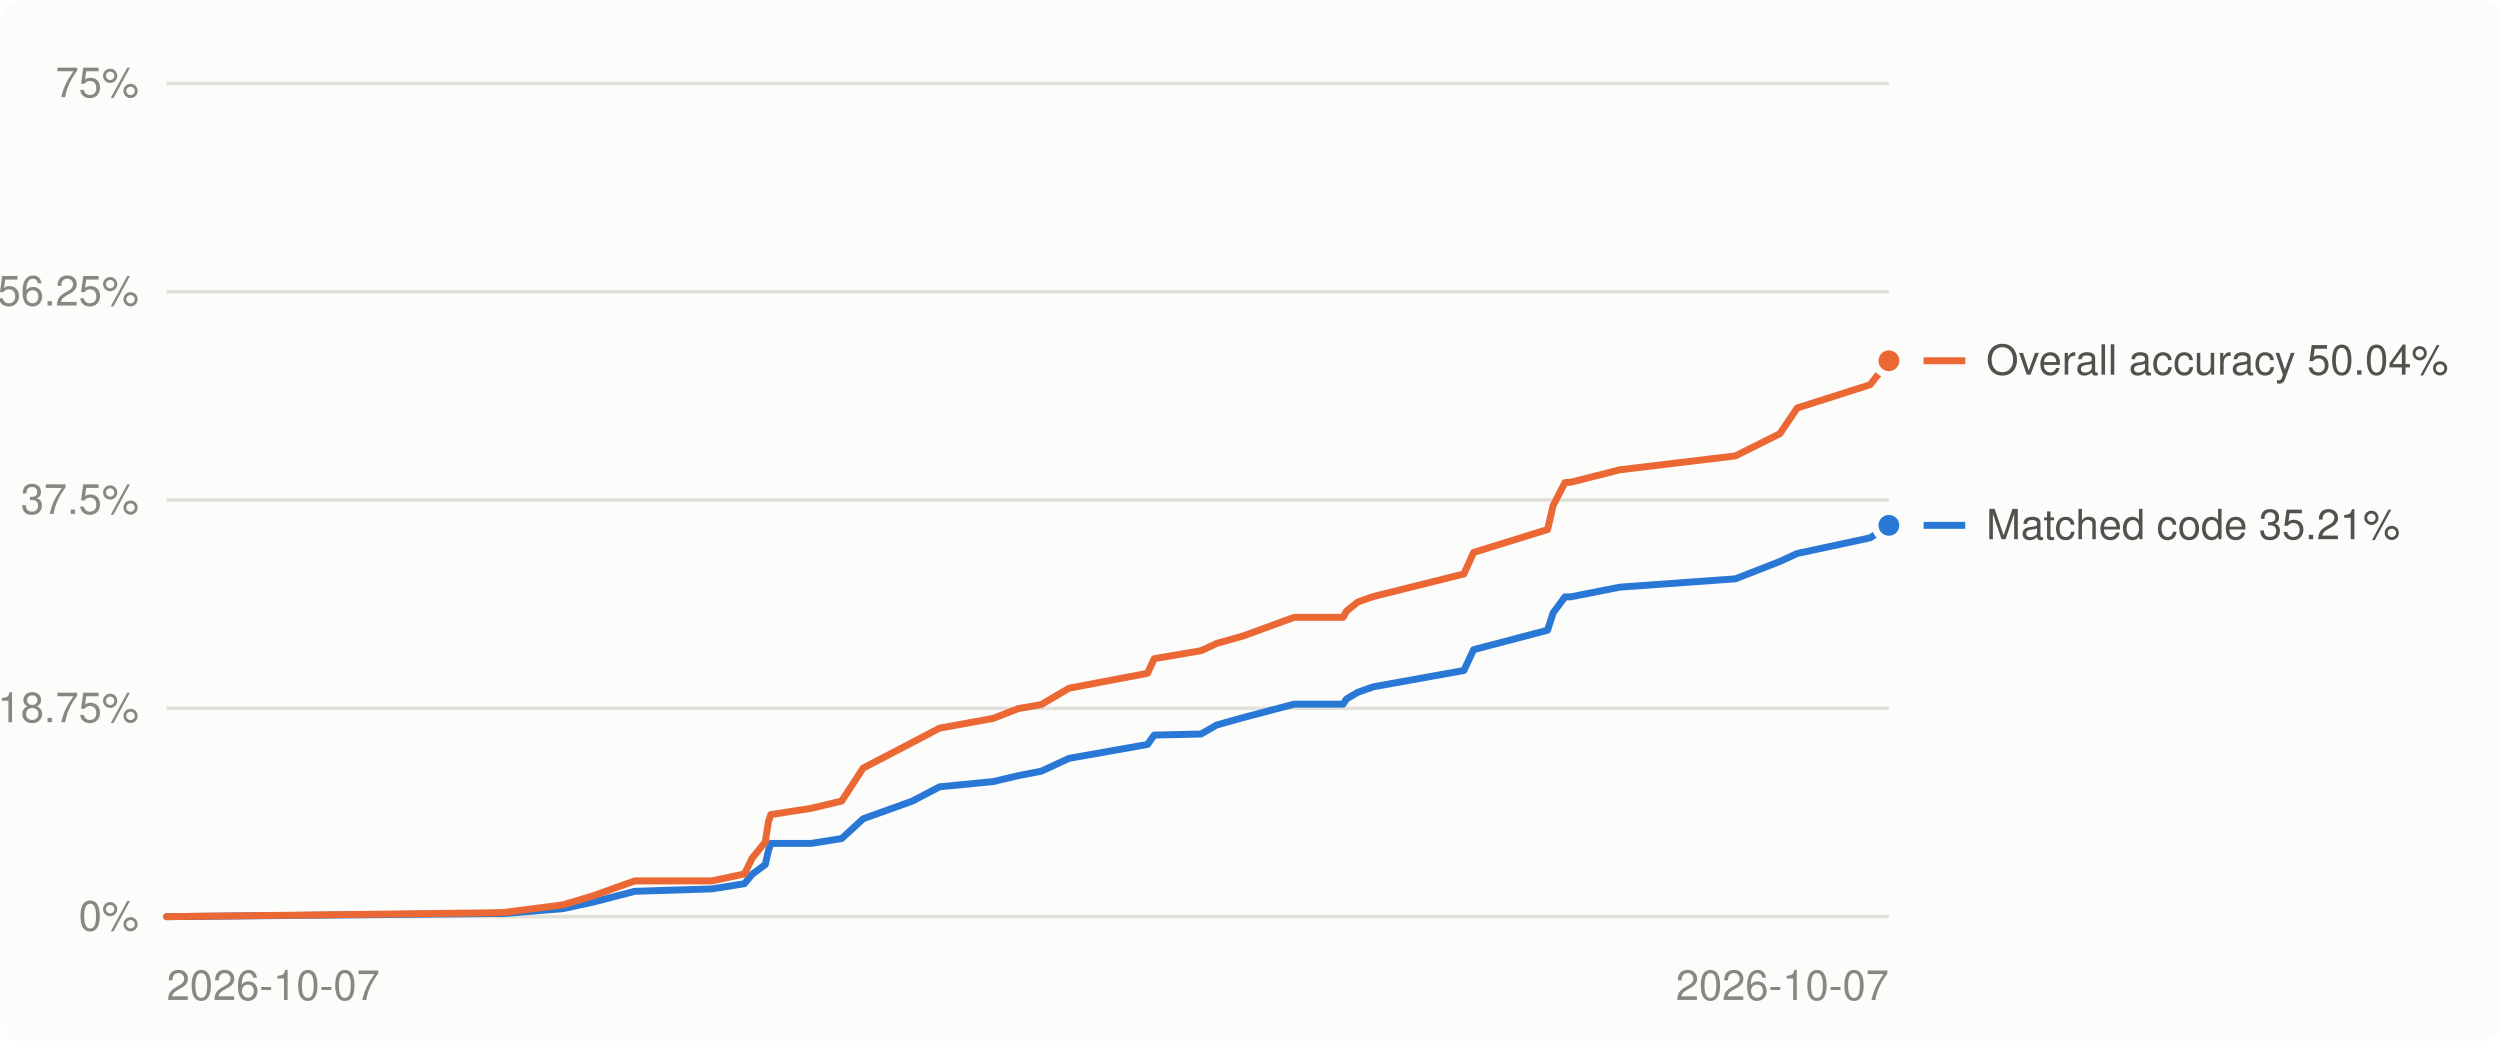
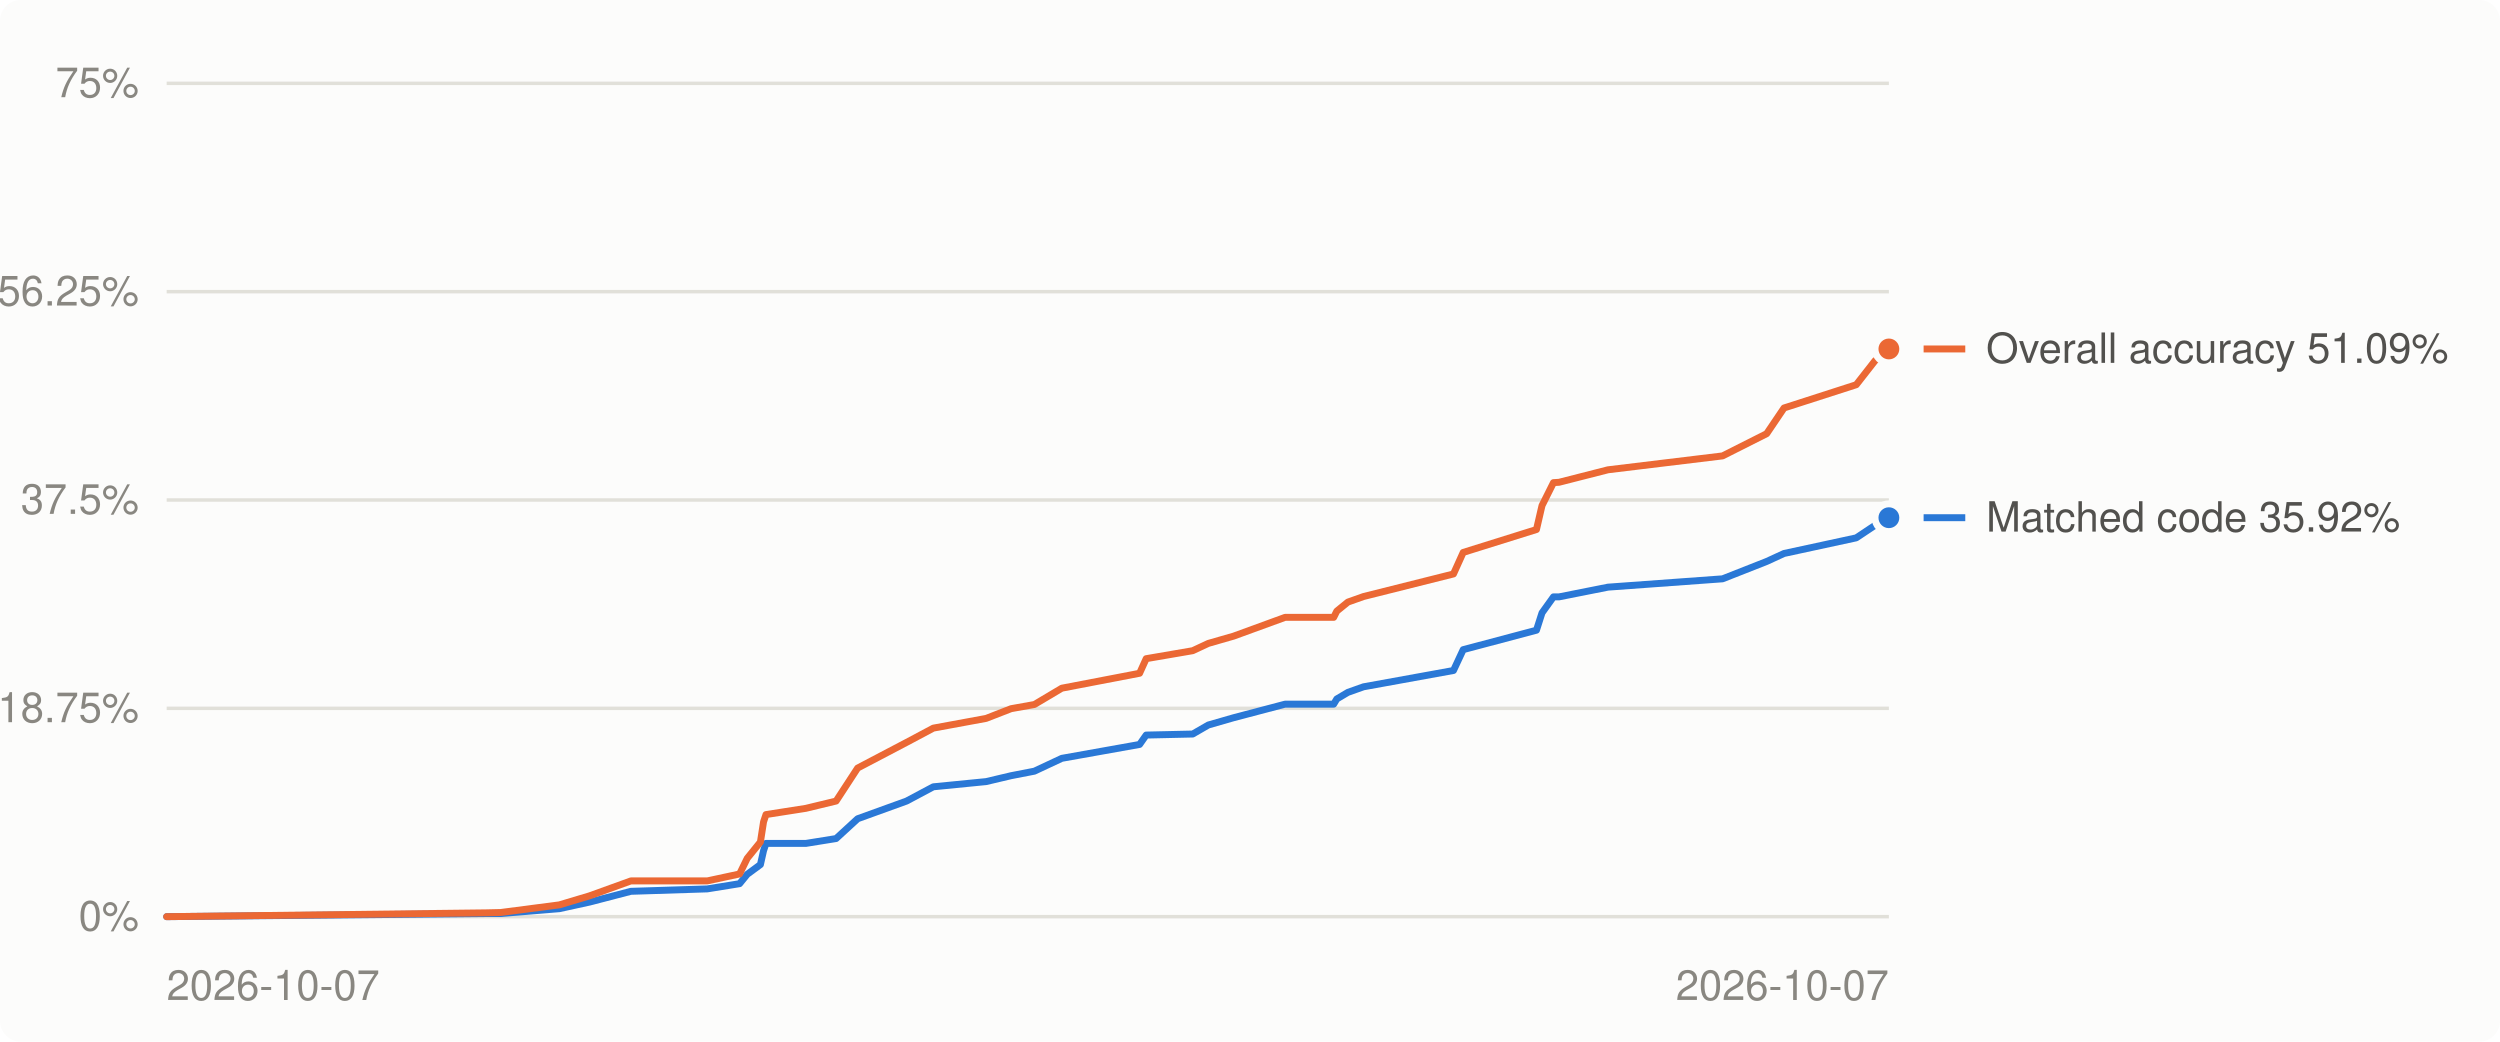
<svg xmlns="http://www.w3.org/2000/svg" viewBox="0 0 720 300" width="720" height="300" role="img" aria-label="Decompilation progress over time">
  <style>
.bg{fill:#fcfcfb}.grid{stroke:#e1e0d9}.muted{fill:#898781}.lbl{fill:#52514e}.ln0{stroke:#2a78d6}.dot0{fill:#2a78d6;stroke:#fcfcfb}.ln1{stroke:#eb6834}.dot1{fill:#eb6834;stroke:#fcfcfb}
@media (prefers-color-scheme: dark){.bg{fill:#1a1a19}.grid{stroke:#2c2c2a}.muted{fill:#898781}.lbl{fill:#c3c2b7}.ln0{stroke:#3987e5}.dot0{fill:#3987e5;stroke:#1a1a19}.ln1{stroke:#d95926}.dot1{fill:#d95926;stroke:#1a1a19}}
text{font:12px -apple-system,BlinkMacSystemFont,'Segoe UI',Helvetica,Arial,sans-serif}
</style>
  <rect class="bg" width="720" height="300" rx="6" />
  <line x1="48" x2="544" y1="264.0" y2="264.0" class="grid" stroke-width="1" />
  <text x="40" y="268.0" class="muted" text-anchor="end">0%</text>
  <line x1="48" x2="544" y1="204.0" y2="204.0" class="grid" stroke-width="1" />
  <text x="40" y="208.0" class="muted" text-anchor="end">18.75%</text>
  <line x1="48" x2="544" y1="144.0" y2="144.0" class="grid" stroke-width="1" />
  <text x="40" y="148.0" class="muted" text-anchor="end">37.5%</text>
  <line x1="48" x2="544" y1="84.0" y2="84.0" class="grid" stroke-width="1" />
  <text x="40" y="88.0" class="muted" text-anchor="end">56.25%</text>
  <line x1="48" x2="544" y1="24.0" y2="24.0" class="grid" stroke-width="1" />
  <text x="40" y="28.0" class="muted" text-anchor="end">75%</text>
  <text class="muted" x="48.0" y="288" text-anchor="start">2026-10-07</text>
  <text class="muted" x="544.0" y="288" text-anchor="end">2026-10-07</text>
-   <polyline points="48.0,264.0 140.7,263.1 145.0,263.1 162.1,261.7 170.8,259.8 182.8,256.7 205.0,256.0 214.4,254.5 216.6,251.8 220.4,249.0 221.3,245.0 222.0,242.9 233.6,242.9 242.4,241.5 248.6,235.8 262.8,230.7 270.6,226.6 286.0,225.1 293.2,223.4 299.9,222.1 307.9,218.4 330.5,214.4 332.4,211.7 345.9,211.4 350.4,208.8 357.9,206.7 372.7,202.8 386.8,202.8 387.8,201.3 391.0,199.4 395.5,197.8 421.6,193.1 424.4,187.1 445.7,181.5 447.3,176.5 450.7,171.9 452.3,171.9 466.5,169.1 499.8,166.7 512.6,161.7 517.6,159.4 538.6,154.9 544.0,151.3" fill="none" class="ln0" stroke-width="2" stroke-linejoin="round" stroke-linecap="round" />
-   <polyline points="48.0,264.0 140.7,262.9 145.0,262.8 162.1,260.6 170.8,258.0 182.8,253.7 205.0,253.7 214.4,251.7 216.6,247.2 220.4,242.5 221.3,236.7 222.0,234.6 233.6,232.8 242.4,230.7 248.6,221.2 262.8,213.8 270.6,209.7 286.0,206.9 293.2,204.1 299.9,202.9 307.9,198.2 330.5,193.9 332.4,189.7 345.9,187.4 350.4,185.3 357.9,183.2 372.7,177.8 386.8,177.8 387.8,176.0 391.0,173.4 395.5,171.8 421.6,165.3 424.4,159.1 445.7,152.5 447.3,145.6 450.7,139.0 452.3,138.9 466.5,135.3 499.8,131.3 512.6,124.9 517.6,117.5 538.6,110.8 544.0,103.9" fill="none" class="ln1" stroke-width="2" stroke-linejoin="round" stroke-linecap="round" />
-   <circle cx="544.0" cy="151.3" r="4" class="dot0" stroke-width="2" />
-   <circle cx="544.0" cy="103.9" r="4" class="dot1" stroke-width="2" />
-   <line x1="554" x2="566" y1="151.3" y2="151.3" class="ln0" stroke-width="2" />
-   <text class="lbl" x="572" y="155.3">Matched code 35.21%</text>
-   <line x1="554" x2="566" y1="103.9" y2="103.9" class="ln1" stroke-width="2" />
-   <text class="lbl" x="572" y="107.9">Overall accuracy 50.04%</text>
+   <polyline points="48.0,264.0 140.0,263.1 144.2,263.1 161.1,261.7 169.8,259.8 181.7,256.7 203.7,256.0 213.0,254.5 215.2,251.8 219.0,249.0 219.9,245.0 220.6,242.9 232.1,242.9 240.8,241.5 247.0,235.8 261.1,230.7 268.8,226.6 284.0,225.1 291.2,223.4 297.9,222.1 305.8,218.4 328.2,214.4 330.1,211.7 343.5,211.4 348.0,208.8 355.3,206.7 370.1,202.8 384.1,202.8 385.0,201.3 388.2,199.4 392.7,197.8 418.6,193.1 421.4,187.1 442.5,181.5 444.1,176.5 447.4,171.9 449.0,171.9 463.1,169.1 496.1,166.7 508.8,161.7 513.8,159.4 534.6,154.9 540.0,151.3 544.0,149.1" fill="none" class="ln0" stroke-width="2" stroke-linejoin="round" stroke-linecap="round" />
+   <polyline points="48.0,264.0 140.0,262.9 144.2,262.8 161.1,260.6 169.8,258.0 181.7,253.7 203.7,253.7 213.0,251.7 215.2,247.2 219.0,242.5 219.9,236.7 220.6,234.6 232.1,232.8 240.8,230.7 247.0,221.2 261.1,213.8 268.8,209.7 284.0,206.9 291.2,204.1 297.9,202.9 305.8,198.2 328.2,193.9 330.1,189.7 343.5,187.4 348.0,185.3 355.3,183.2 370.1,177.8 384.1,177.8 385.0,176.0 388.2,173.4 392.7,171.8 418.6,165.3 421.4,159.1 442.5,152.5 444.1,145.6 447.4,139.0 449.0,138.9 463.1,135.3 496.1,131.3 508.8,124.9 513.8,117.5 534.6,110.8 540.0,103.9 544.0,100.5" fill="none" class="ln1" stroke-width="2" stroke-linejoin="round" stroke-linecap="round" />
+   <circle cx="544.0" cy="149.1" r="4" class="dot0" stroke-width="2" />
+   <circle cx="544.0" cy="100.5" r="4" class="dot1" stroke-width="2" />
+   <line x1="554" x2="566" y1="149.1" y2="149.1" class="ln0" stroke-width="2" />
+   <text class="lbl" x="572" y="153.1">Matched code 35.92%</text>
+   <line x1="554" x2="566" y1="100.5" y2="100.5" class="ln1" stroke-width="2" />
+   <text class="lbl" x="572" y="104.5">Overall accuracy 51.09%</text>
</svg>
